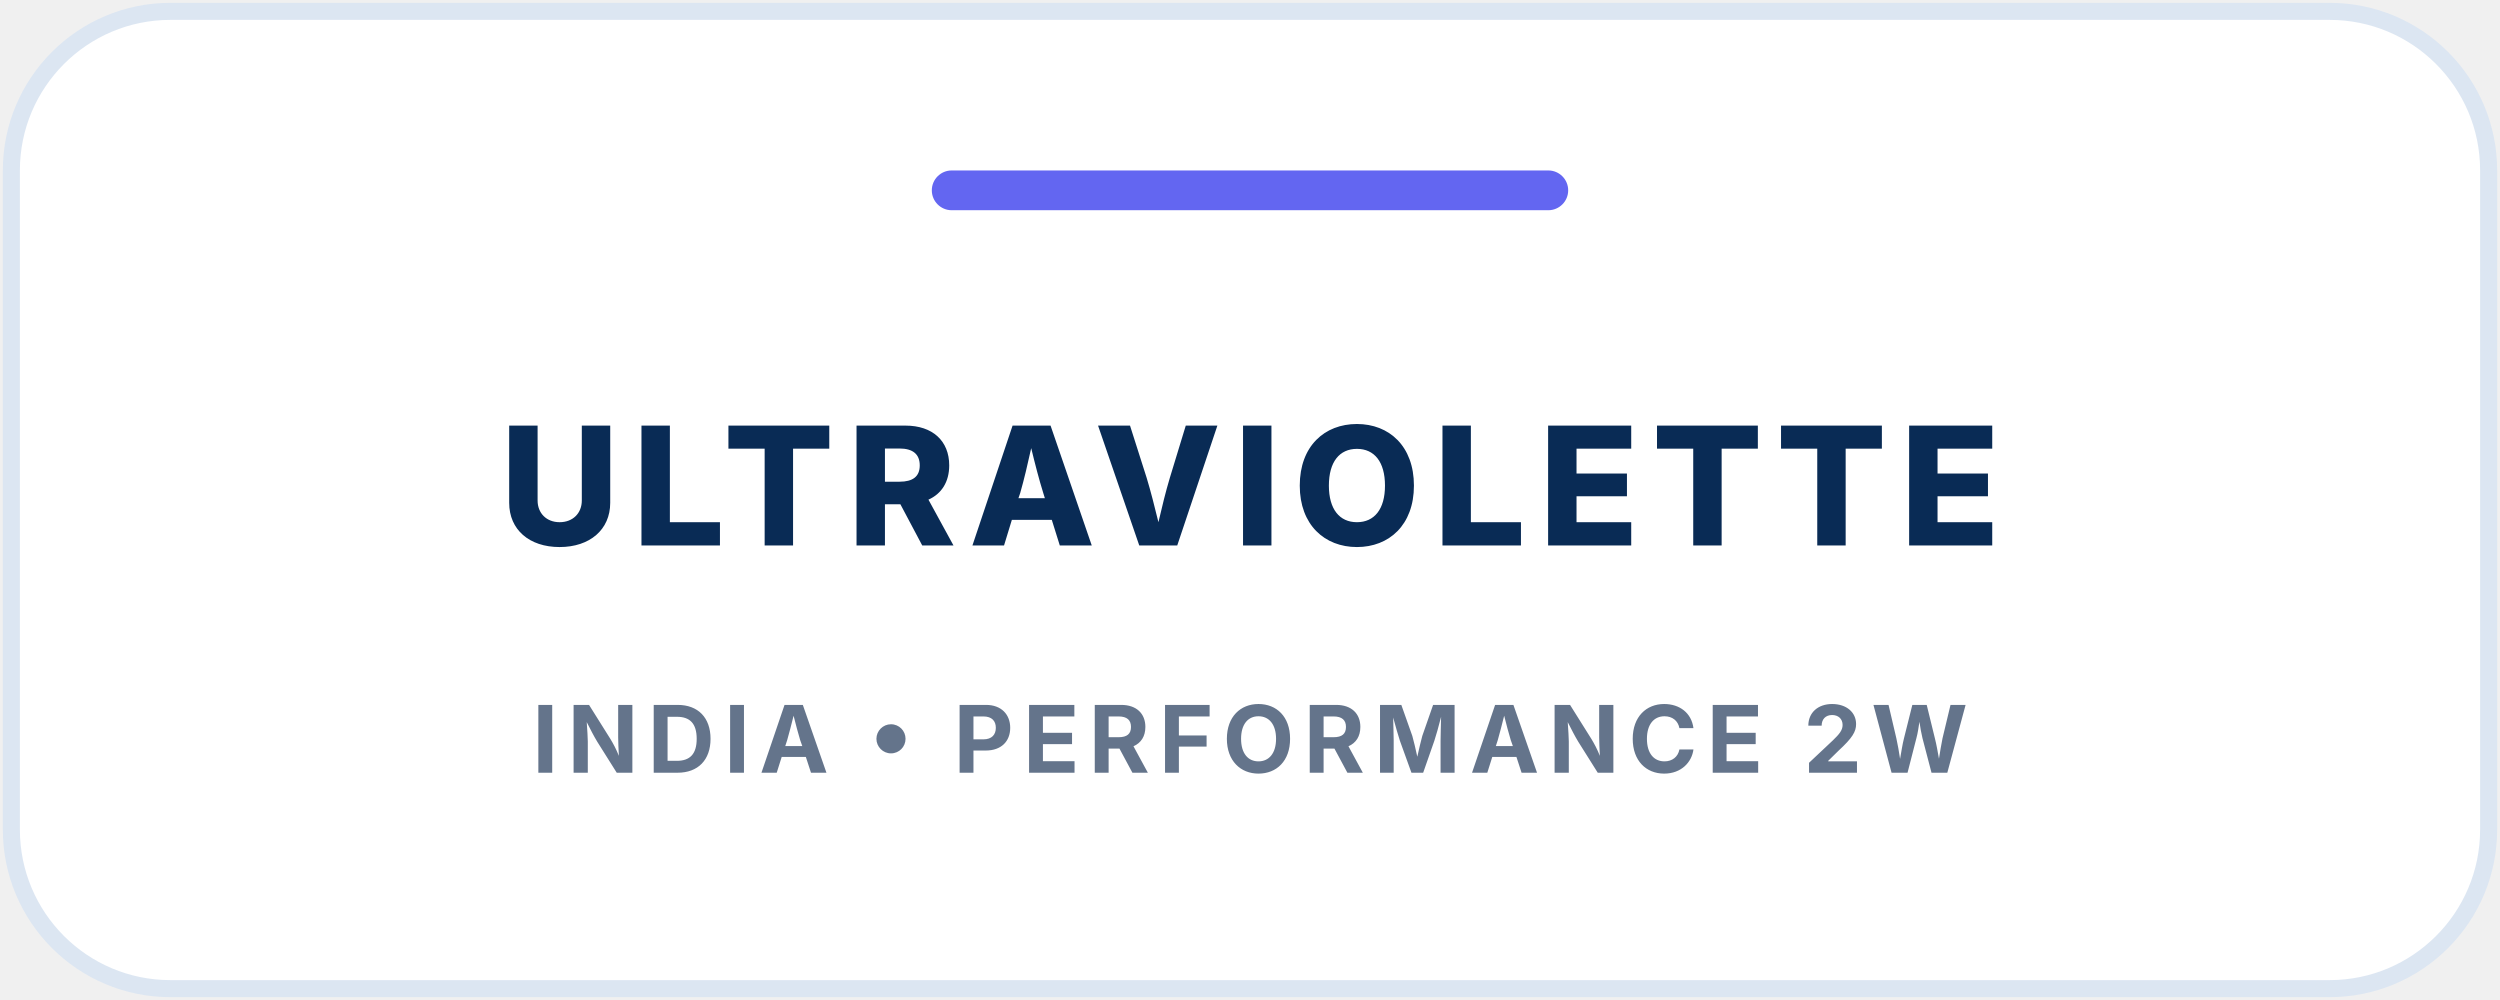
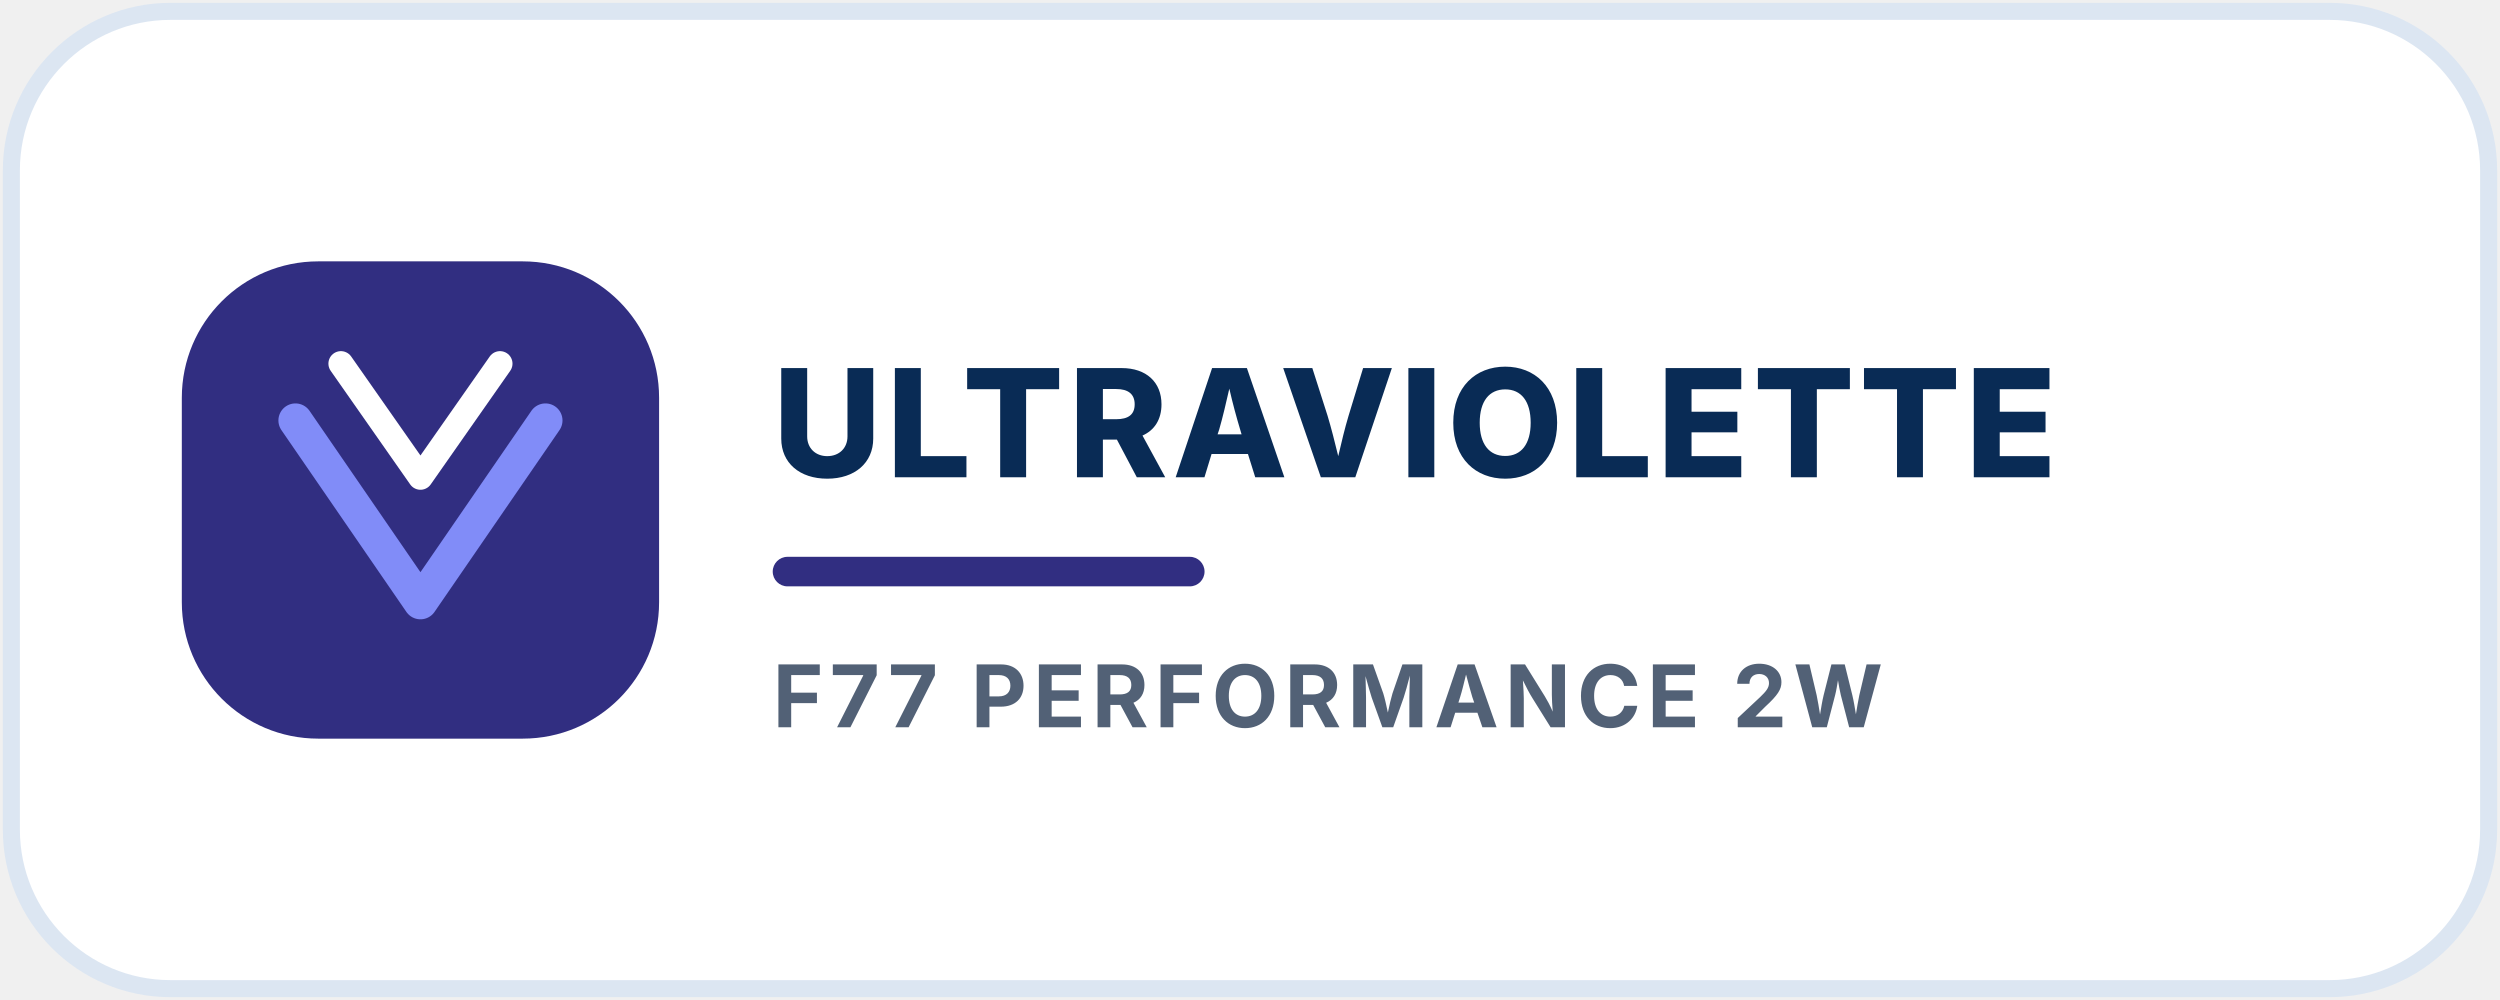
<svg xmlns="http://www.w3.org/2000/svg" viewBox="0 0 220 88" width="220" height="88" role="img" aria-label="ULTRAVIOLETTE">
  <rect x="1" y="1" width="218" height="86" rx="14" fill="#FFFFFF" stroke="#DCE6F2" stroke-width="1.5" />
-   <rect x="82" y="15" width="56" height="3.5" rx="1.75" fill="#6366F1" />
-   <text x="110" y="48" text-anchor="middle" font-family="Manrope, Inter, Segoe UI, Arial, sans-serif" font-size="14.5" font-weight="800" letter-spacing="1.1" fill="#092B55">ULTRAVIOLETTE</text>
-   <text x="110" y="68" text-anchor="middle" font-family="Manrope, Inter, Segoe UI, Arial, sans-serif" font-size="8.2" font-weight="700" letter-spacing="0.8" fill="#64748B">INDIA • PERFORMANCE 2W</text>
+   <rect x="16" y="23" width="42" height="42" rx="12" fill="#312E81" />
+   <path d="M26 37 L37 53 L48 37" fill="none" stroke="#818CF8" stroke-width="3" stroke-linecap="round" stroke-linejoin="round" />
+   <path d="M30 32 L37 42 L44 32" fill="none" stroke="#FFFFFF" stroke-width="2.2" stroke-linecap="round" stroke-linejoin="round" />
+   <text x="68" y="42" text-anchor="start" font-family="Manrope, Inter, Segoe UI, Arial, sans-serif" font-size="13.2" font-weight="800" letter-spacing="0.4" fill="#092B55">ULTRAVIOLETTE</text>
+   <rect x="68" y="49" width="38" height="2.6" rx="1.3" fill="#312E81" />
+   <text x="68" y="64" text-anchor="start" font-family="Manrope, Inter, Segoe UI, Arial, sans-serif" font-size="7.6" font-weight="700" letter-spacing="0.55" fill="#526176">F77 PERFORMANCE 2W</text>
</svg>
